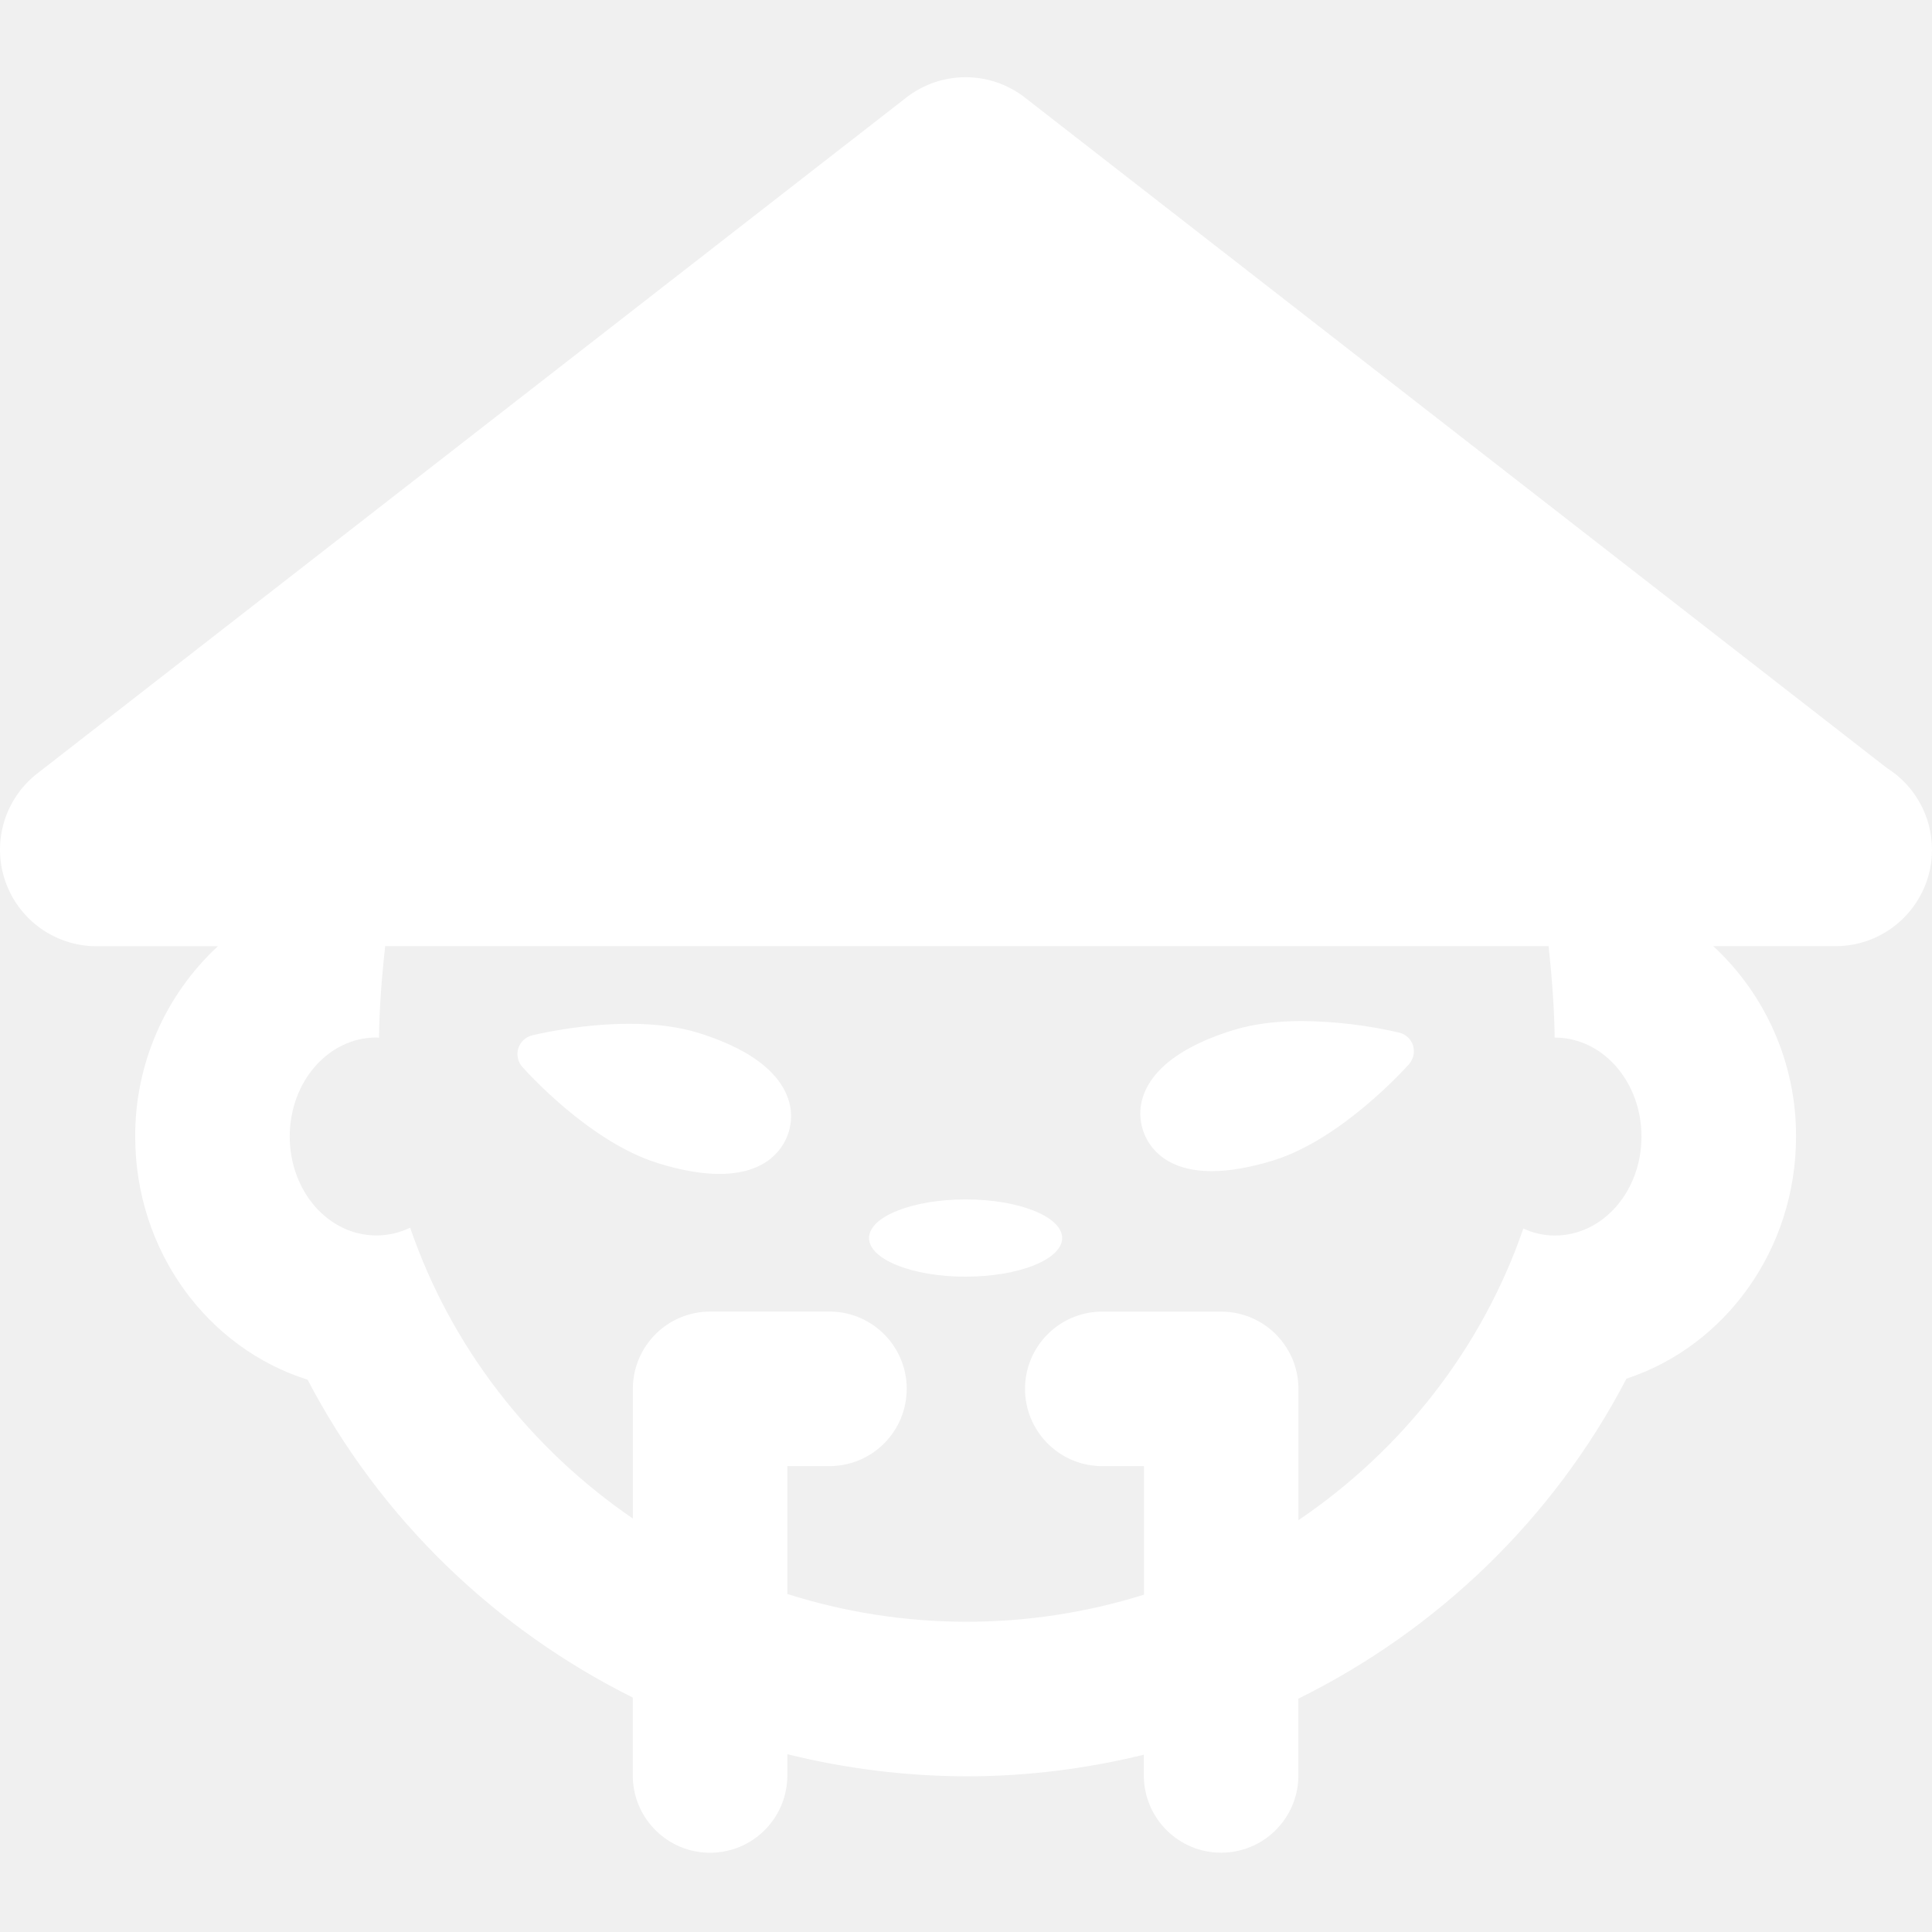
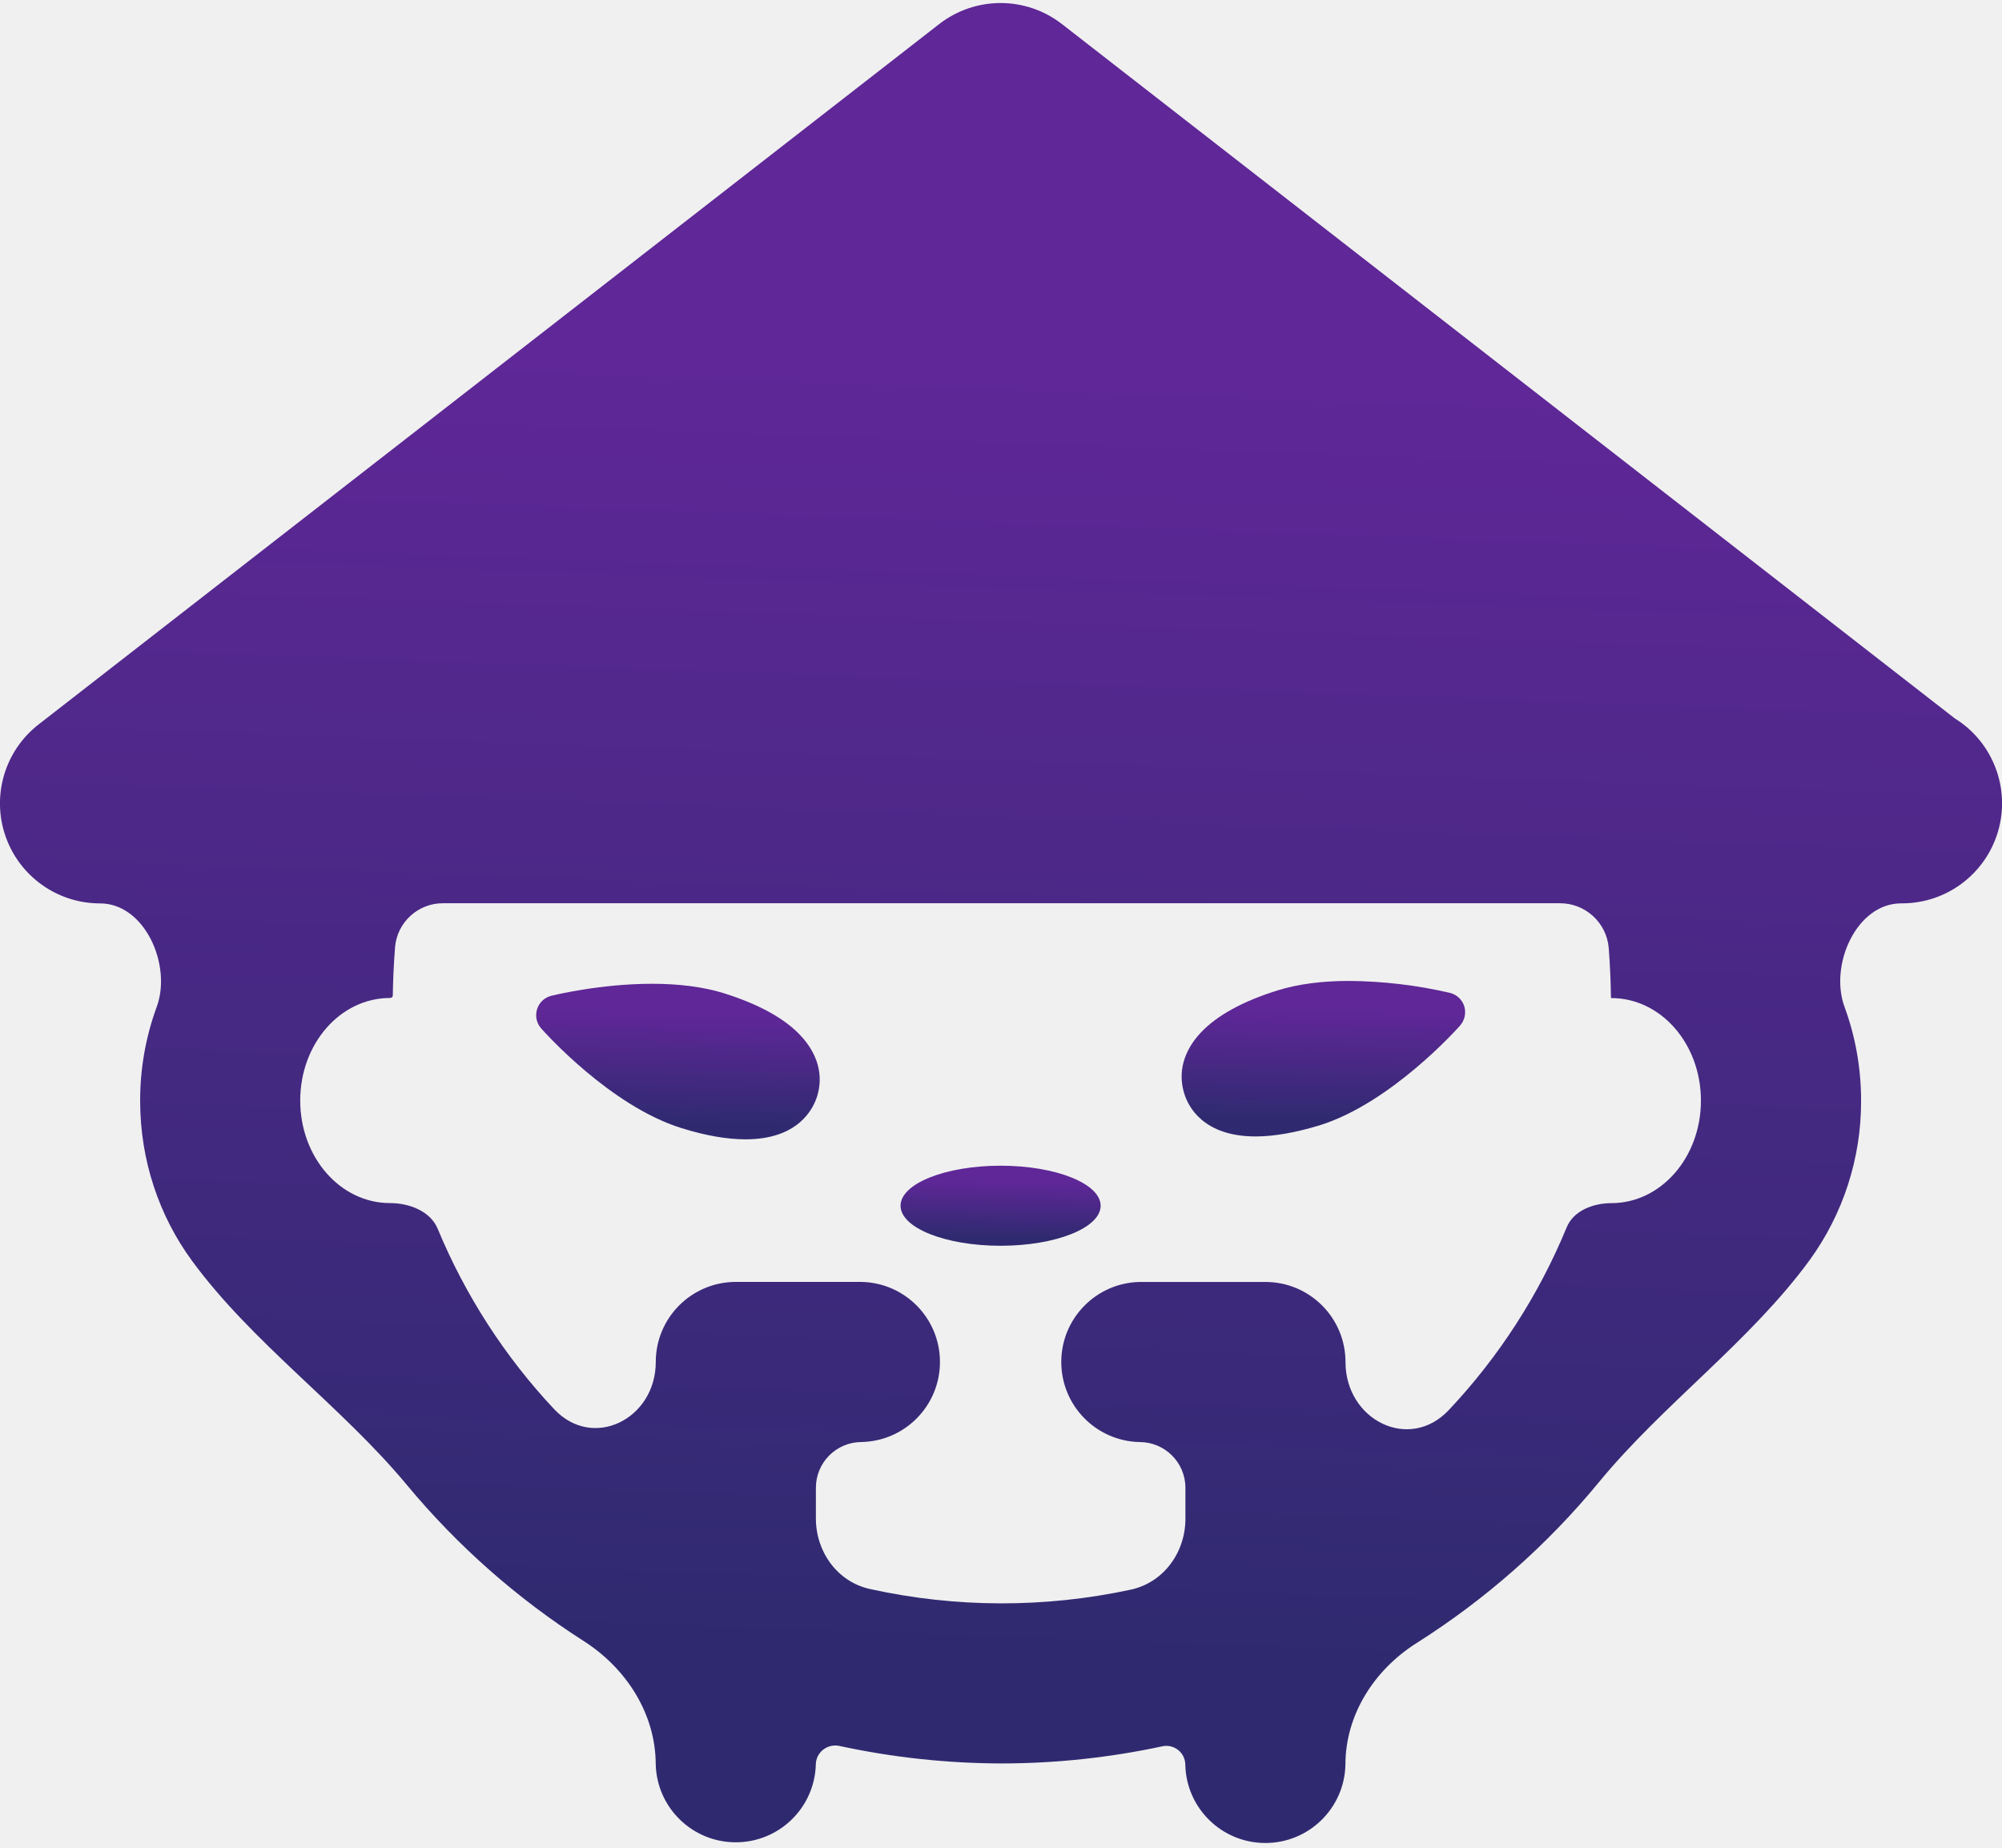
- <svg xmlns="http://www.w3.org/2000/svg" width="69" height="69" fill="none">
-   <g clip-path="url(#clip0)" fill="#fff">
-     <path d="M34.486 45.595c1.904 0 3.448-.617 3.448-1.38 0-.761-1.544-1.379-3.448-1.379-1.905 0-3.449.618-3.449 1.38 0 .762 1.544 1.38 3.449 1.38zm-10.998-4.057c.828.26 1.57.388 2.209.388 1.81 0 2.328-1.037 2.467-1.484.225-.722.022-1.467-.574-2.098-.555-.593-1.45-1.08-2.654-1.458-.693-.213-1.521-.322-2.458-.322-1.797 0-3.408.398-3.476.414a.688.688 0 00-.349 1.124c.094.107 2.377 2.674 4.835 3.436zm19.787.289c.639 0 1.38-.131 2.21-.385 2.456-.767 4.742-3.33 4.839-3.438a.706.706 0 00.143-.66.69.69 0 00-.491-.464 15.951 15.951 0 00-3.476-.414c-.938 0-1.764.11-2.458.325-1.206.373-2.098.864-2.654 1.455-.596.631-.799 1.376-.574 2.098.134.444.651 1.483 2.46 1.483z" />
-     <path d="M67.383 27.424l-30.78-23.94a3.448 3.448 0 00-4.234 0L1.332 27.624a3.448 3.448 0 002.117 6.17h4.332a9.223 9.223 0 00-2.952 6.802c0 4.096 2.6 7.562 6.156 8.678 2.592 4.962 6.693 8.9 11.615 11.353v2.857a2.76 2.76 0 005.518 0v-.834a26.87 26.87 0 006.411.79c2.169 0 4.283-.274 6.323-.772v.814a2.76 2.76 0 005.518 0v-2.815c4.972-2.458 9.11-6.424 11.718-11.429 3.504-1.149 6.056-4.589 6.056-8.645a9.217 9.217 0 00-2.955-6.801h4.364A3.448 3.448 0 0069 30.343a3.45 3.45 0 00-1.618-2.919zm-11.86 9.634l.008-.001c1.717 0 3.093 1.582 3.093 3.535s-1.376 3.534-3.093 3.534c-.4 0-.777-.09-1.126-.25-1.473 4.274-4.33 7.91-8.032 10.416v-4.69a2.76 2.76 0 00-2.759-2.758h-4.337a2.76 2.76 0 000 5.517h1.578v4.592a21.196 21.196 0 01-12.735-.024V52.36h1.577a2.76 2.76 0 000-5.518h-4.335a2.76 2.76 0 00-2.76 2.76v4.631c-3.67-2.509-6.496-6.134-7.954-10.387-.371.18-.778.277-1.206.277-1.717 0-3.094-1.58-3.094-3.534 0-1.953 1.377-3.535 3.094-3.535.032 0 .062.01.095.01.007-.944.087-2.083.22-3.275h41.549c.13 1.192.208 2.33.217 3.269z" />
-   </g>
+ <svg xmlns="http://www.w3.org/2000/svg" width="52" height="48" fill="none">
+   <path d="M25.99 32.362c1.435 0 2.598-.466 2.598-1.04 0-.574-1.163-1.04-2.599-1.04-1.435 0-2.598.466-2.598 1.04 0 .574 1.163 1.04 2.599 1.04z" fill="url(#paint0_linear)" />
+   <path d="M17.7 29.305c.623.195 1.183.292 1.664.292 1.365 0 1.755-.782 1.86-1.119.17-.544.016-1.105-.433-1.581-.419-.447-1.092-.814-2-1.099-.523-.16-1.146-.242-1.852-.242-1.355 0-2.57.3-2.62.312a.519.519 0 00-.263.847c.07.08 1.791 2.015 3.644 2.59z" fill="url(#paint1_linear)" />
+   <path d="M32.613 29.522c.482 0 1.04-.1 1.666-.29 1.851-.578 3.574-2.51 3.646-2.591a.532.532 0 00.109-.498.52.52 0 00-.37-.35 12.02 12.02 0 00-2.62-.311c-.707 0-1.33.082-1.853.244-.908.282-1.58.652-2 1.097-.449.476-.602 1.037-.432 1.581.1.335.49 1.118 1.854 1.118z" fill="url(#paint2_linear)" />
+   <path d="M50.781 18.668L27.584.626a2.598 2.598 0 00-3.19 0L1.004 18.818a2.598 2.598 0 001.596 4.65c1.16 0 1.87 1.602 1.47 2.69a7.051 7.051 0 00-.43 2.436c0 1.56.5 3 1.341 4.15 1.566 2.14 3.895 3.791 5.588 5.832a19.908 19.908 0 004.59 4.053c1.112.71 1.873 1.895 1.873 3.214a2.08 2.08 0 004.158 0c0-.32.3-.555.612-.488a20.13 20.13 0 004.22.455 19.95 19.95 0 004.167-.445.492.492 0 01.598.477 2.08 2.08 0 004.159 0c0-1.3.75-2.465 1.849-3.16a19.935 19.935 0 004.74-4.184c1.657-2.017 3.93-3.656 5.47-5.765a7.012 7.012 0 001.335-4.14c0-.859-.152-1.68-.43-2.436-.4-1.088.31-2.69 1.47-2.69h.022a2.598 2.598 0 001.38-4.8zm-8.938 7.254c0 .003.003.005.006.005 1.295 0 2.331 1.192 2.331 2.664 0 1.472-1.036 2.664-2.33 2.664-.47 0-.98.196-1.158.63a15.558 15.558 0 01-3.06 4.744c-1.03 1.096-2.684.257-2.684-1.247a2.08 2.08 0 00-2.08-2.08H29.6a2.08 2.08 0 000 4.159c.657 0 1.19.532 1.19 1.189v.805c0 .872-.566 1.656-1.419 1.84a15.913 15.913 0 01-6.773-.016c-.847-.186-1.406-.965-1.406-1.832v-.799c0-.656.532-1.188 1.188-1.188a2.08 2.08 0 000-4.159h-3.267a2.08 2.08 0 00-2.08 2.08c0 1.48-1.632 2.304-2.643 1.222a15.55 15.55 0 01-3.02-4.68c-.19-.461-.74-.67-1.24-.67-1.294 0-2.332-1.192-2.332-2.664 0-1.472 1.038-2.664 2.332-2.664.04 0 .072-.025.073-.064.004-.383.024-.807.058-1.255a1.246 1.246 0 011.255-1.142h28.99a1.27 1.27 0 011.28 1.169c.034.463.053.898.057 1.289z" fill="url(#paint3_linear)" />
  <defs>
-     <clipPath id="clip0">
-       <path fill="#fff" d="M0 0h69v69H0z" />
-     </clipPath>
+     <linearGradient id="paint0_linear" x1="24.135" y1="30.675" x2="24.113" y2="32.112" gradientUnits="userSpaceOnUse">
+       <stop stop-color="#5F2797" />
+       <stop offset="1" stop-color="#2F2A70" />
+     </linearGradient>
+     <linearGradient id="paint1_linear" x1="14.981" y1="26.318" x2="14.921" y2="29.111" gradientUnits="userSpaceOnUse">
+       <stop stop-color="#5F2797" />
+       <stop offset="1" stop-color="#2F2A70" />
+     </linearGradient>
+     <linearGradient id="paint2_linear" x1="31.746" y1="26.244" x2="31.686" y2="29.036" gradientUnits="userSpaceOnUse">
+       <stop stop-color="#5F2797" />
+       <stop offset="1" stop-color="#2F2A70" />
+     </linearGradient>
+     <linearGradient id="paint3_linear" x1="7.449" y1="9.108" x2="6.26" y2="42.146" gradientUnits="userSpaceOnUse">
+       <stop stop-color="#5F2797" />
+       <stop offset="1" stop-color="#2F2A70" />
+     </linearGradient>
  </defs>
</svg>
